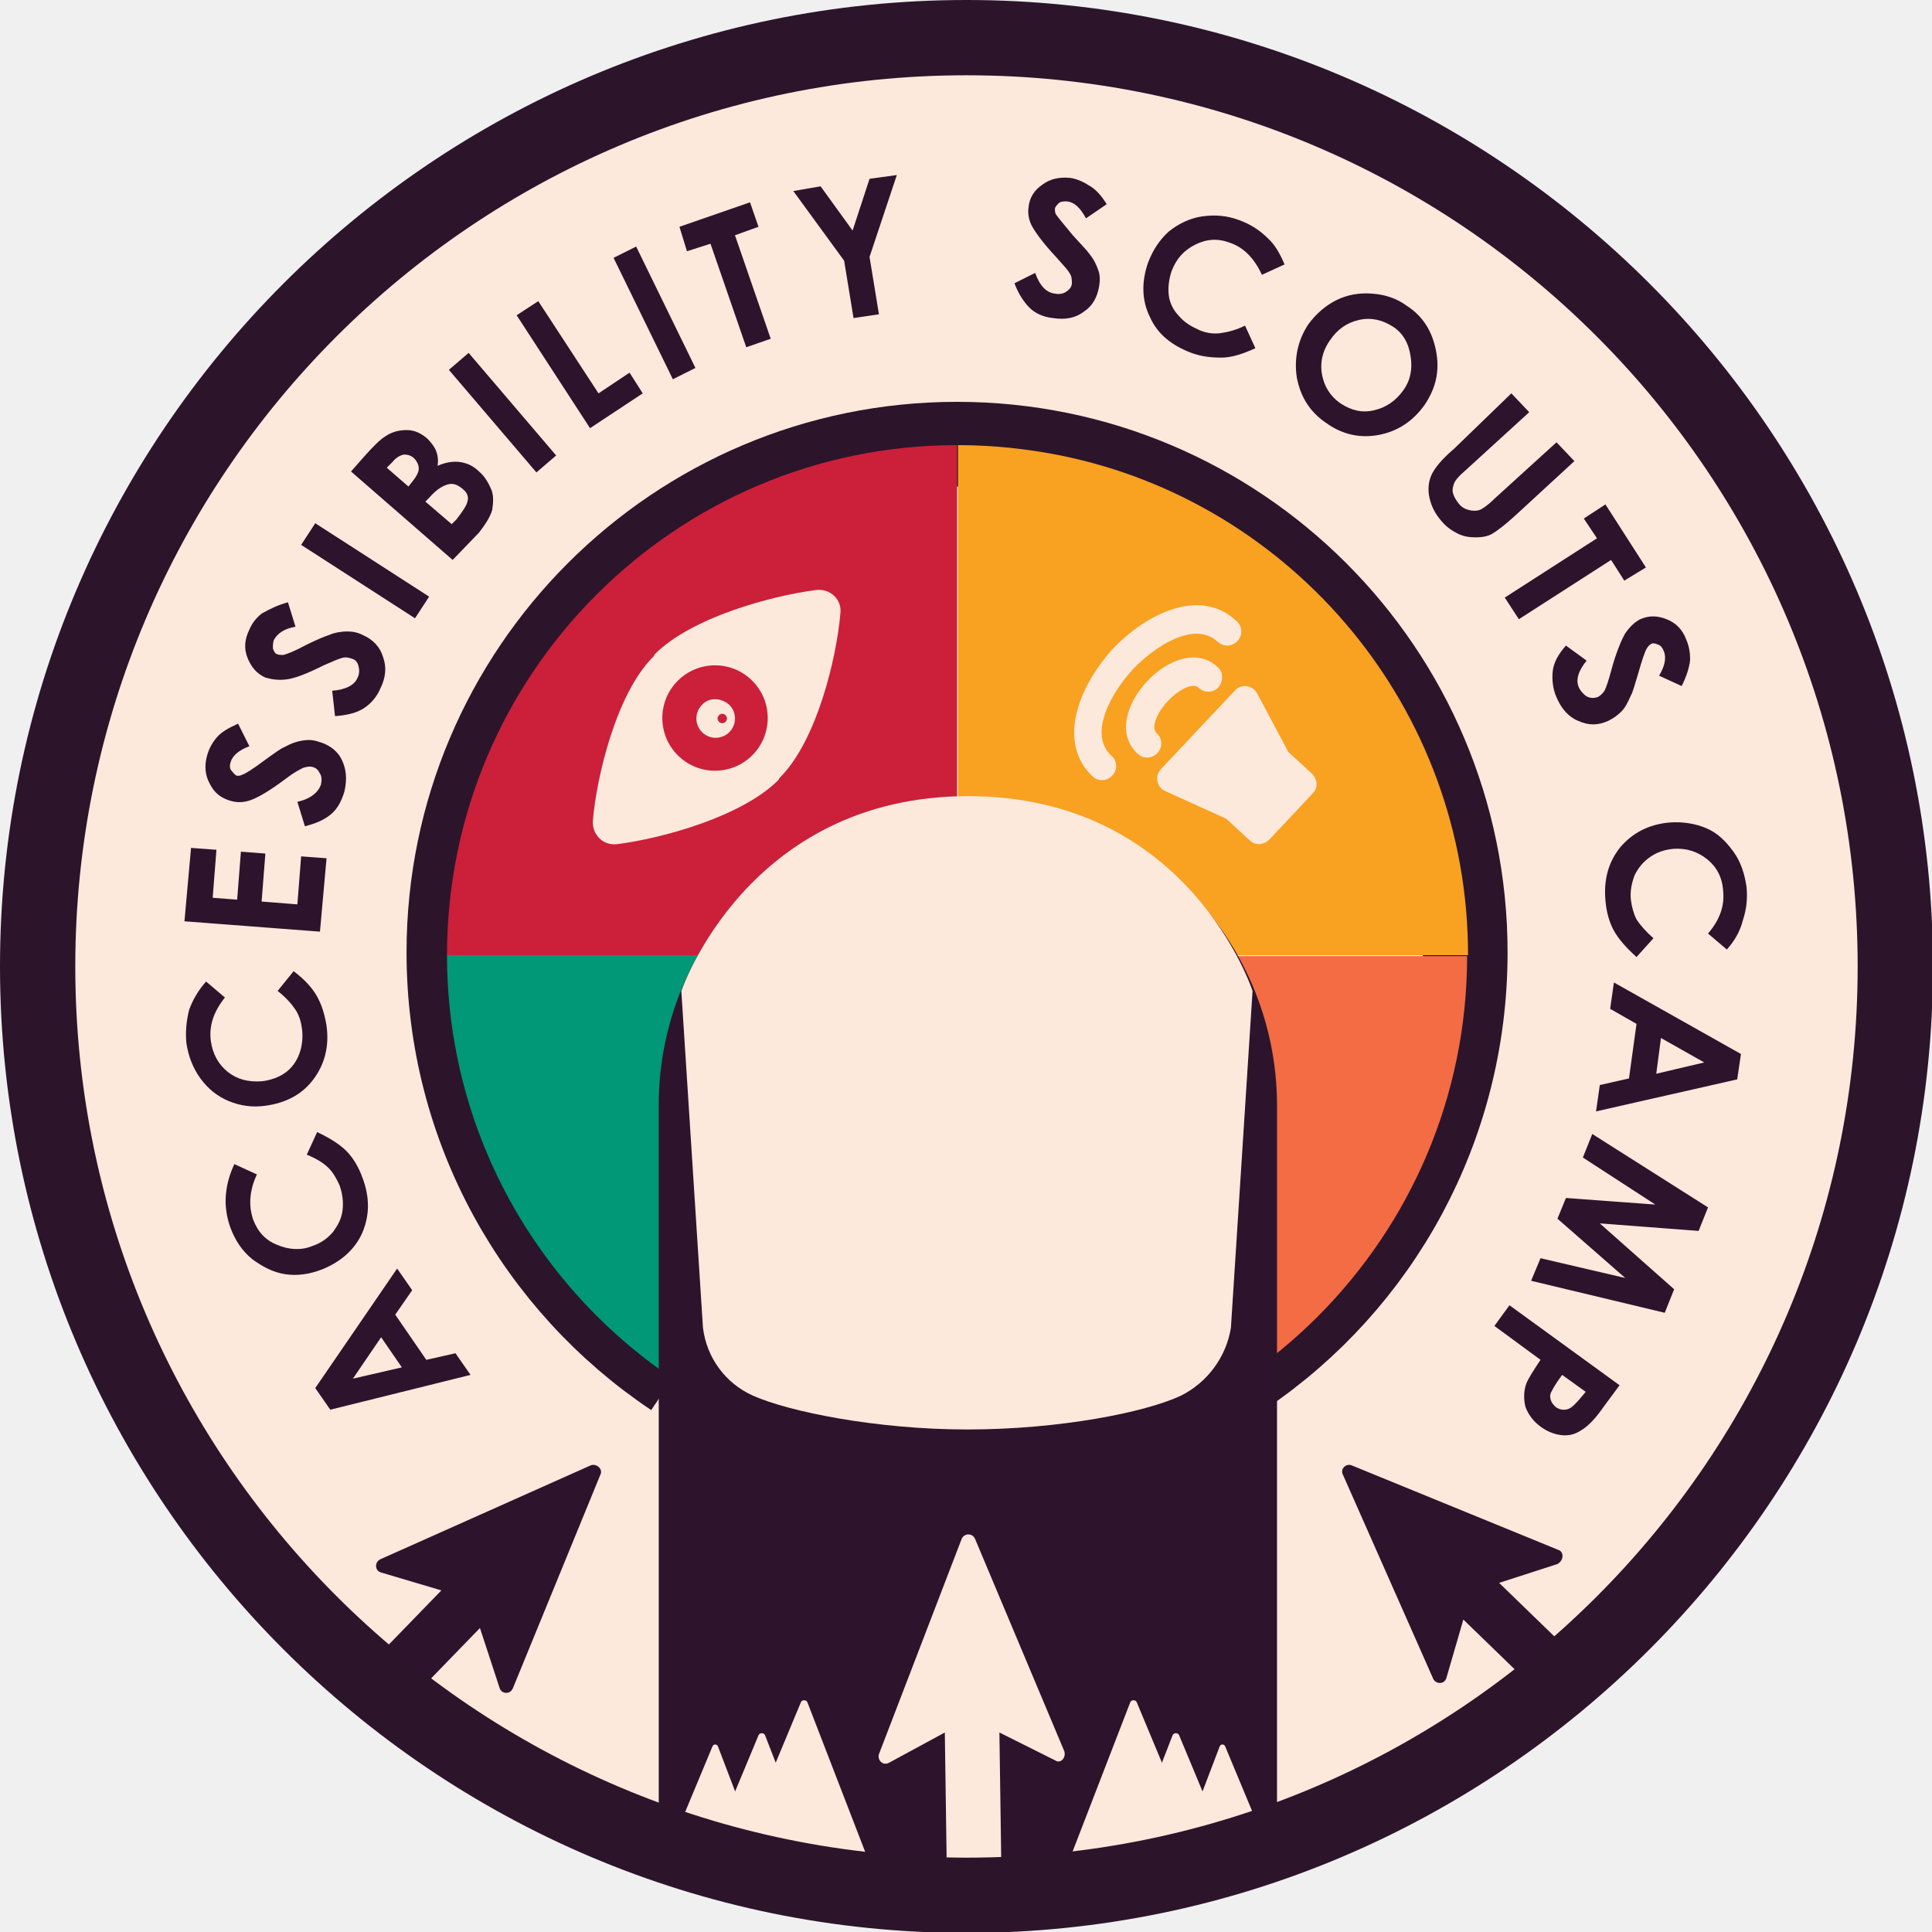
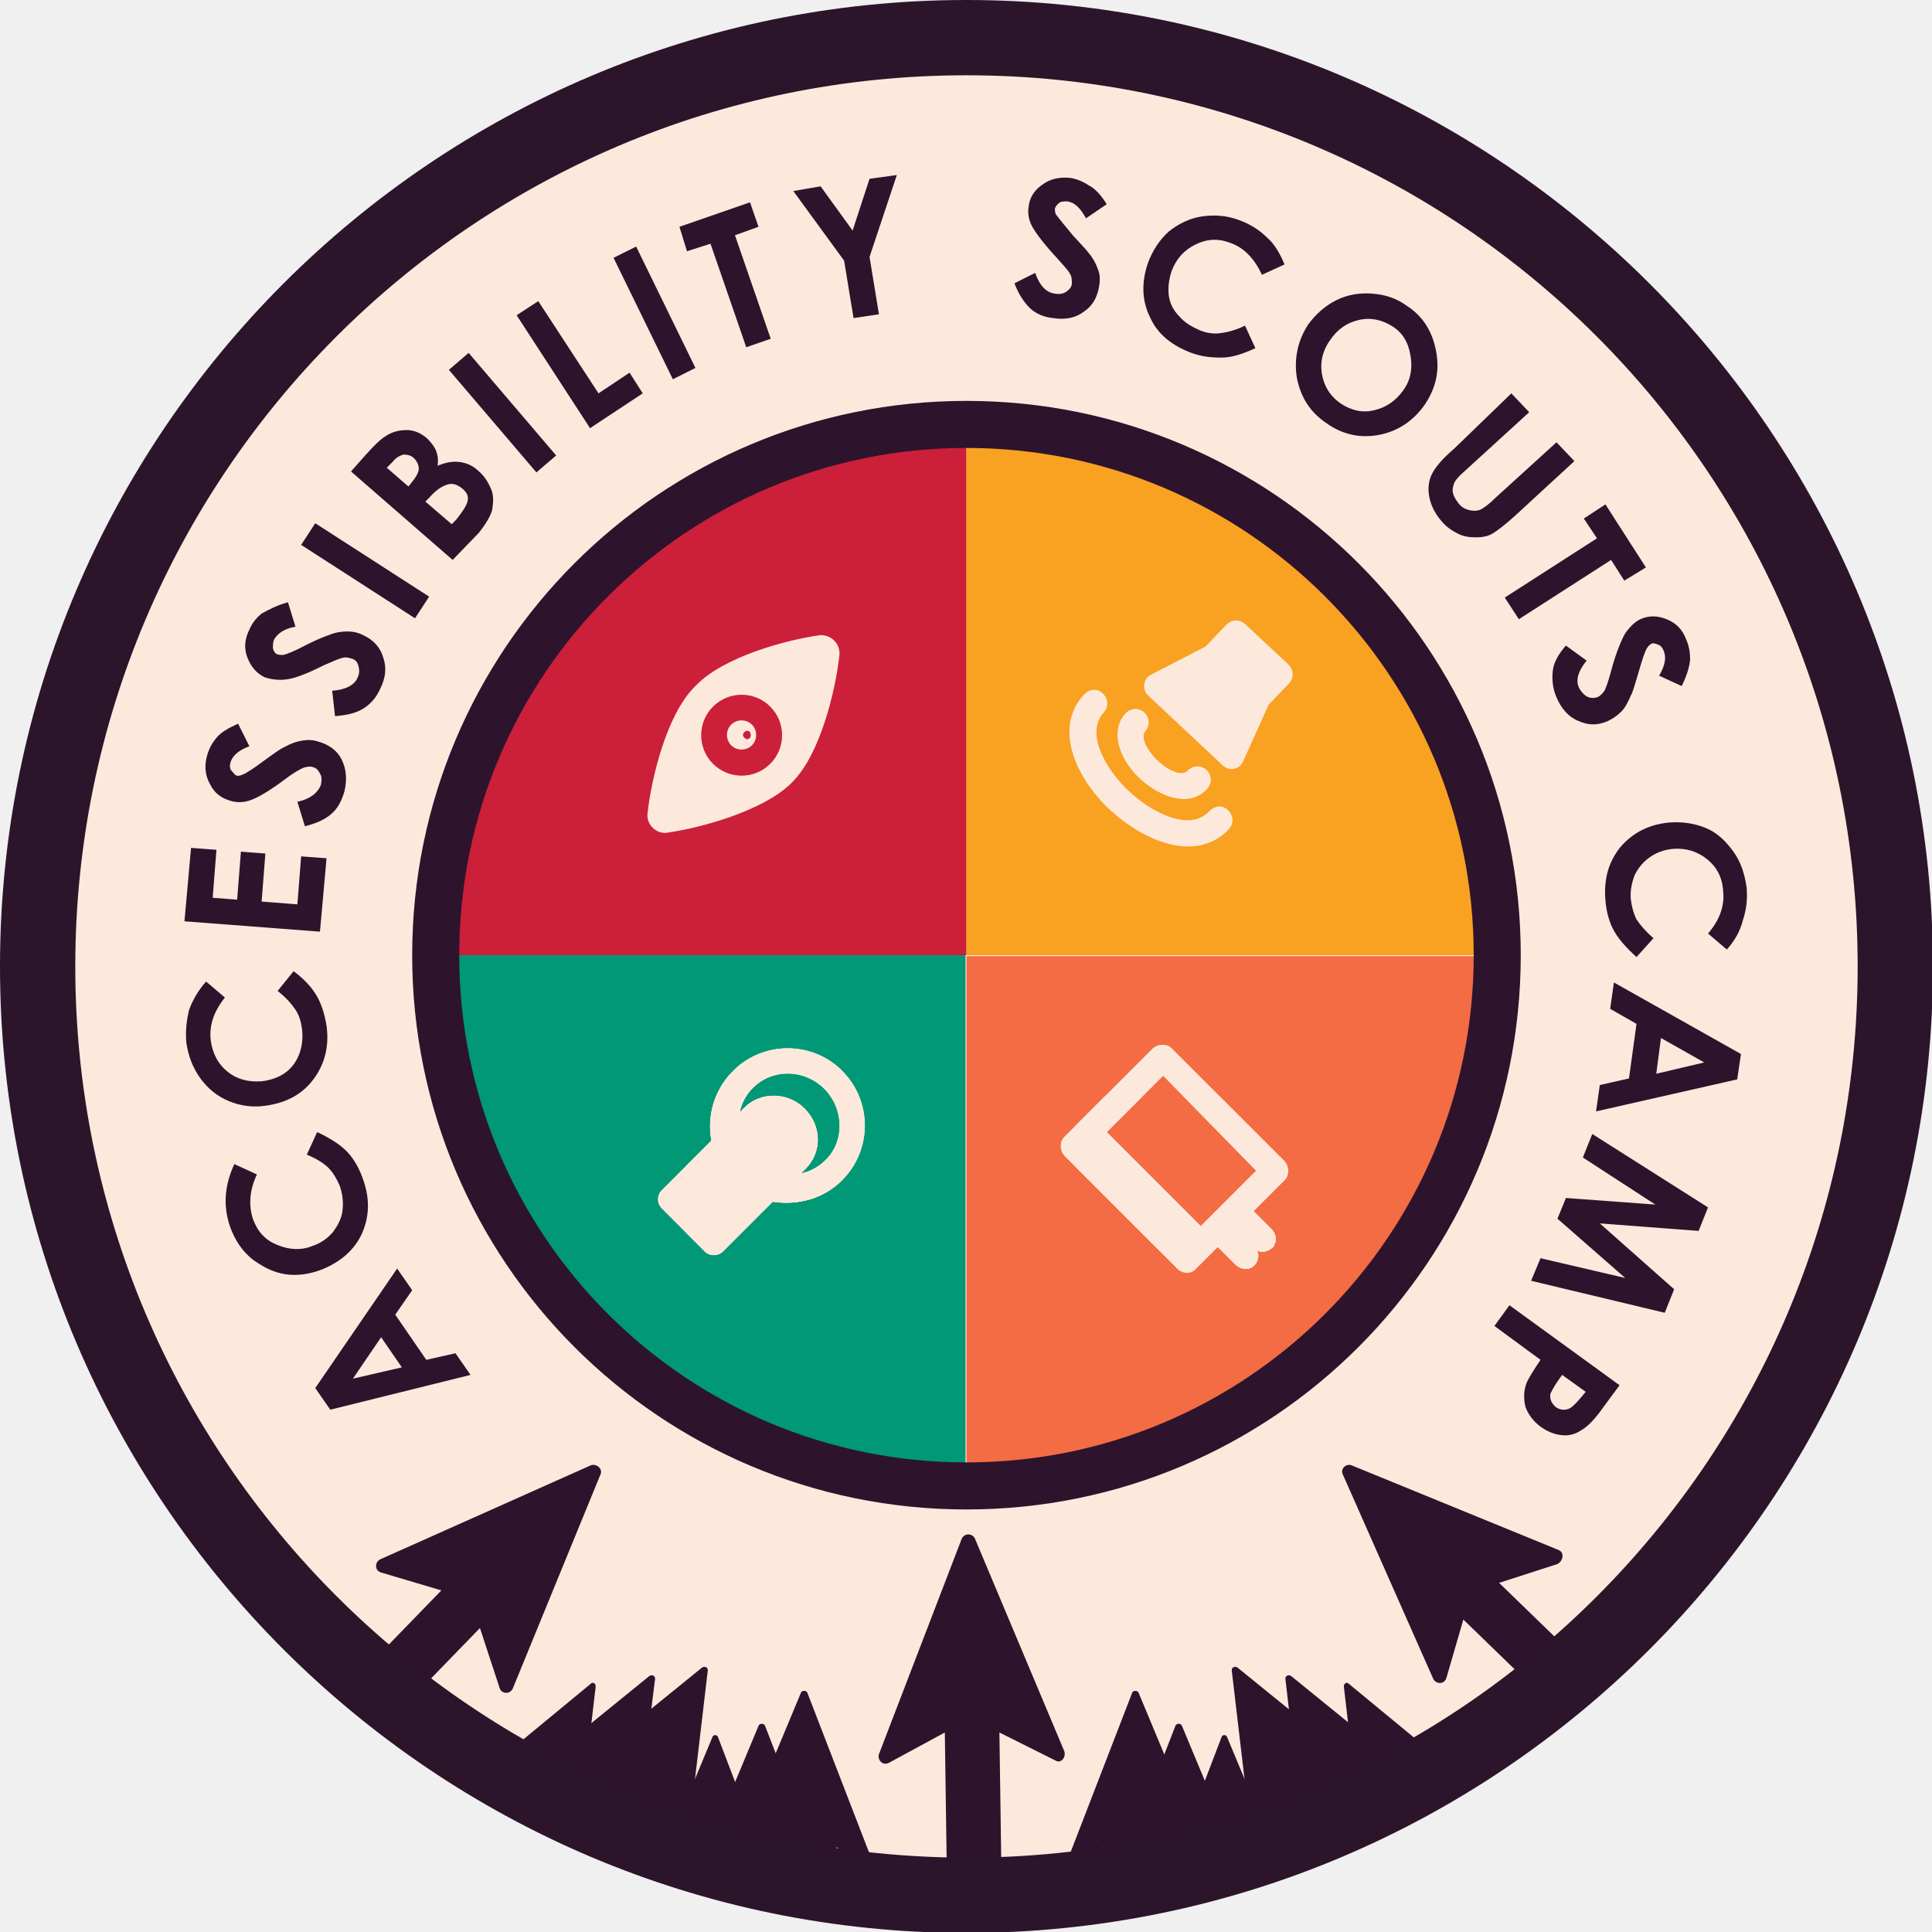
- <svg xmlns="http://www.w3.org/2000/svg" viewBox="0 0 205.3 205.3">
-   <style>.st0,.st1{fill:#d8d9da;stroke:#b1b3b6;stroke-width:4;stroke-miterlimit:10}.st1{fill:#fff;stroke:#b2b4b6}.st2{fill:#b2b4b6}.st3{fill:#dcddde}.st4{fill:none;stroke:#cfd1d2;stroke-linecap:round;stroke-linejoin:round;stroke-miterlimit:10}.st5{fill:#fff}.st6{fill:#fde9dc}.st7{fill:#2c152b}.st8{fill:#009876}.st9{fill:#2d142c}.st10,.st11{fill-rule:evenodd;clip-rule:evenodd;fill:#fde9dc}.st11{fill:#2d142c}.st12{fill:none;stroke:#2c152b;stroke-width:9;stroke-miterlimit:10}.st13{fill:#cc1f3a}.st14{fill:#f9a120}.st15{fill:#f36c44}.st16{fill-rule:evenodd;clip-rule:evenodd;fill:#cc1f3a}</style>
+ <svg xmlns="http://www.w3.org/2000/svg" xmlns:xlink="http://www.w3.org/1999/xlink" viewBox="0 0 205.3 205.3">
+   <style>.st0,.st1{fill:#d8d9da;stroke:#b1b3b6;stroke-width:4;stroke-miterlimit:10}.st1{fill:#fff;stroke:#b2b4b6}.st2{fill:#b2b4b6}.st3{fill:#dcddde}.st4{fill:none;stroke:#cfd1d2;stroke-linecap:round;stroke-linejoin:round;stroke-miterlimit:10}.st5{fill:#fff}.st6{fill:#fde9dc}.st7{fill:#2c152b}.st8{fill:#009876}.st9{fill:#2d142c}.st10,.st11{fill-rule:evenodd;clip-rule:evenodd;fill:#fde9dc}.st11{fill:#2d142c}.st12{fill:none;stroke:#2c152b;stroke-width:9;stroke-miterlimit:10}.st13{fill:#cc1f3a}.st14{fill:#f9a120}.st15{fill:#f36c44}.st16{fill-rule:evenodd;clip-rule:evenodd;fill:#cc1f3a}.st17{fill:none;stroke:#2d142c;stroke-width:5;stroke-miterlimit:10}.st18{clip-path:url(#SVGID_2_)}.st19{clip-path:url(#SVGID_4_);fill:#fde9dc}.st20{clip-path:url(#SVGID_6_)}.st21{clip-path:url(#SVGID_8_);fill:#fde9dc}</style>
  <g id="Layer_1">
    <path class="st6" d="M102.7 201.3C48.3 201.3 4 157.1 4 102.7S48.3 4 102.7 4s98.7 44.3 98.7 98.7-44.3 98.6-98.7 98.6z" />
-     <path class="st12" d="M132.1 145.9c14.3-9.7 23.6-26.1 23.6-44.7 0-29.8-24.2-54-54-54s-54 24.2-54 54c0 18.7 9.5 35.2 24 44.9" />
-     <path class="st13" d="M101.7 47.3c-29.9 0-54.2 24.3-54.2 54.2h54.2V47.3z" />
-     <path class="st14" d="M156 101.5c0-26.2-18.6-48.1-43.3-53.1-3.5-.7-7.2-1.1-10.9-1.1v54.2H156z" />
-     <path class="st15" d="M101.7 155.8c29.9 0 54.2-24.3 54.2-54.2h-54.2v54.2z" />
-     <path class="st8" d="M47.5 101.5c0 29.9 24.3 54.2 54.2 54.2v-54.2H47.5z" />
-     <path class="st9" d="M135.7 195.4v-77.9c0-18.1-14.8-32.8-32.8-32.8C84.8 84.6 70 99.4 70 117.4v77.9l32.9 3.9 32.8-3.8z" />
-     <path class="st6" d="M113.1 186.1l-9.5-22.6a.77.77 0 0 0-1.4 0l-8.8 22.9c-.2.6.4 1.3 1.1.9l5.9-3.2.2 14c0 .7.6 1.3 1.3 1.3h3.2c.7 0 1.3-.6 1.3-1.3l-.2-14 6 3c.5.3 1.1-.3.9-1zm12.7 6.8l-5-12c-.1-.3-.6-.3-.7 0l-6.8 17.6c-.1.3.2.7.6.5l3.1-1.7 2.3 2c0 .4.3.7.7.7h1.7c.4 0 .7-.3.7-.7l-.1-7.4 3.2 1.6c.1.1.4-.2.3-.6z" />
-     <path class="st6" d="M130.3 196.4l-5-12c-.1-.3-.6-.3-.7 0l-4.7 12.1c-.1.3.2.7.6.5l3.1-1.7.1 4.7c0 .4.3.7.7.7h1.7c.4 0 .7-.3.7-.7l-.1-4.7 3.2 1.6c.2.2.6-.2.4-.5z" />
-     <path class="st6" d="M134.2 195.2l-4-9.6c-.1-.3-.5-.3-.6 0l-3.7 9.7c-.1.3.2.5.4.4l2.5-1.4.1 5.9c0 .3.2.5.5.5h1.3c.3 0 .5-.2.5-.5l-.1-5.9 2.5 1.3c.4.1.7-.1.6-.4zm-54.1-2.3l5-12c.1-.3.6-.3.7 0l6.8 17.6c.1.3-.2.7-.6.5l-3.1-1.7-2.3 2c0 .4-.3.7-.7.7h-1.7c-.4 0-.7-.3-.7-.7l.1-7.4-3.2 1.6c-.1.1-.4-.2-.3-.6z" />
-     <path class="st6" d="M75.6 196.4l5-12c.1-.3.6-.3.7 0l4.7 12.1c.1.3-.2.7-.6.5l-3.1-1.7-.1 6c0 .4-.3.7-.7.7h-1.7c-.4 0-.7-.3-.7-.7l.1-6-3.2 1.6c-.2.2-.6-.2-.4-.5z" />
-     <path class="st6" d="M71.7 195.2l4-9.6c.1-.3.5-.3.6 0l3.7 9.7c.1.3-.2.5-.4.4l-2.5-1.4-.1 5.9c0 .3-.2.5-.5.5h-1.3c-.3 0-.5-.2-.5-.5l.1-5.9-2.5 1.3c-.4.1-.7-.1-.6-.4zm61.4-89.9l-2.3 35.8c-.5 3.1-2.5 5.8-5.3 7.2-3.8 1.8-13 3.6-22.7 3.6s-19-1.9-22.8-3.6c-2.9-1.3-4.9-4-5.3-7.2l-2.3-35.8s7-20.7 30.5-20.7 30.2 20.7 30.2 20.7z" />
-     <path class="st9" d="M35.1 149.8l-1.6-2.3 8.7-12.7 1.6 2.3-1.8 2.6 3.3 4.8 3.1-.7 1.6 2.3-14.9 3.7zm2.4-3.3l5.2-1.2-2.2-3.2-3 4.4zm-12.6-22.8l2.4 1.1c-.8 1.7-.9 3.3-.4 4.8.5 1.3 1.3 2.2 2.6 2.7 1.2.5 2.5.6 3.7.1.9-.3 1.6-.8 2.2-1.5.5-.7.9-1.4 1-2.3s0-1.7-.3-2.6c-.3-.7-.7-1.4-1.2-1.9s-1.3-1-2.3-1.4l1.1-2.4c1.3.6 2.4 1.3 3.1 2 .7.7 1.3 1.7 1.7 2.8.8 2.1.8 4 0 5.9-.8 1.8-2.3 3.1-4.3 3.9-1.3.5-2.6.7-3.9.5s-2.4-.8-3.5-1.6c-1.1-.9-1.8-2-2.3-3.3-.4-1.1-.6-2.3-.5-3.5s.4-2.2.9-3.3zm-3-19.4l2 1.7c-1.2 1.5-1.7 3-1.5 4.6.2 1.4.8 2.5 1.8 3.3s2.2 1.1 3.6 1c.9-.1 1.8-.4 2.5-.9s1.2-1.2 1.5-2c.3-.8.4-1.7.3-2.6-.1-.8-.3-1.5-.7-2.1-.4-.6-1-1.3-1.9-2l1.7-2.1c1.2.9 2 1.8 2.5 2.7s.8 1.9 1 3.1c.3 2.2-.2 4.1-1.4 5.7-1.2 1.6-2.9 2.5-5.1 2.8-1.4.2-2.7 0-3.9-.5s-2.2-1.3-3-2.4c-.8-1.1-1.3-2.4-1.5-3.8-.1-1.2 0-2.3.3-3.5.4-1.1 1-2.1 1.8-3zm-2.3-6.4l.7-7.8 2.7.2-.4 5.1 2.6.2.4-5.1 2.6.2-.4 5.1 3.8.3.4-5.1 2.7.2L34 99l-14.4-1.1zm5.7-21l1.2 2.4c-1.1.4-1.8 1-2 1.7-.1.3-.1.7.1.9s.3.4.5.5c.2.1.5 0 .7-.1.3-.1 1.1-.6 2.3-1.5 1.1-.8 1.8-1.3 2.1-1.4.7-.4 1.3-.6 1.9-.7.6-.1 1.1-.1 1.7.1 1.1.3 2 .9 2.5 1.9s.6 2.1.3 3.4c-.3 1-.7 1.8-1.4 2.4-.7.6-1.6 1-2.8 1.3l-.8-2.6c1.4-.3 2.2-1 2.5-1.8.1-.5.1-.9-.1-1.2-.2-.4-.4-.6-.8-.7-.3-.1-.7 0-1 .1-.4.2-1 .5-1.9 1.2-1.6 1.2-2.8 1.9-3.6 2.2s-1.5.3-2.2.1c-1-.3-1.7-.8-2.2-1.8-.5-.9-.6-1.9-.3-3 .2-.7.5-1.3 1-1.9s1.2-1 2.3-1.5zM30.6 64l.8 2.6c-1.2.2-1.9.7-2.3 1.4-.1.3-.1.6-.1.9.1.3.2.5.4.6.2.1.5.1.7.1.4-.1 1.2-.4 2.5-1.1 1.2-.6 2-.9 2.3-1 .7-.3 1.4-.4 2-.4.6 0 1.1.1 1.7.4 1.1.5 1.8 1.3 2.1 2.3.4 1.1.3 2.2-.3 3.4-.4.9-1 1.6-1.8 2.1s-1.8.7-3 .8l-.3-2.7c1.4-.1 2.4-.6 2.7-1.4.2-.4.2-.8.1-1.2-.1-.4-.3-.7-.7-.8-.3-.1-.6-.2-1-.1s-1.1.4-2 .8c-1.8.9-3.1 1.4-4 1.5-.8.1-1.5 0-2.2-.2-.9-.4-1.5-1.1-1.9-2.1s-.3-2 .2-3c.3-.7.7-1.2 1.3-1.7.9-.5 1.7-.9 2.8-1.2zm1.4-6.1l1.5-2.3 12.1 7.8-1.5 2.3L32 57.9zm16.1 1.6l-10.8-9.4 1.5-1.7c.9-1 1.6-1.7 2.1-2 .7-.5 1.5-.7 2.3-.7.8 0 1.5.3 2.2.9.4.4.7.8.9 1.2.2.5.3 1 .2 1.7.9-.4 1.7-.5 2.4-.4.7.1 1.4.4 2 1 .6.5 1 1.2 1.3 1.9s.2 1.5.1 2.2c-.2.7-.7 1.5-1.4 2.4l-2.8 2.9zm-7-9.8l2.3 2 .4-.5c.4-.5.7-1 .7-1.4s-.2-.8-.5-1.1c-.3-.3-.7-.4-1.1-.4-.4.1-.8.3-1.2.8l-.6.6zm4.1 3.6l2.8 2.4.5-.5c.7-.9 1.1-1.5 1.2-2s-.1-.9-.6-1.3-1-.6-1.6-.4-1.2.6-1.9 1.4l-.4.4zm2.5-14l2.1-1.8 9.3 10.9-2.1 1.8-9.3-10.9zm7.2-5.8l2.3-1.5 6.4 9.8 3.3-2.2 1.4 2.2-5.6 3.7-7.8-12zm10.3-6.1l2.4-1.2 6.3 12.9-2.4 1.2-6.3-12.9zm7-3.3l7.5-2.6.9 2.6-2.5.9 3.8 11-2.6.9-3.8-11-2.5.8-.8-2.6zm12.1-3.8l2.9-.5 3.4 4.7 1.8-5.5 2.9-.4-2.9 8.7 1 6.1-2.7.4-1-6.1-5.4-7.4zm33.3 1.4l-2.2 1.5c-.6-1.1-1.2-1.7-2-1.8-.4 0-.7 0-.9.2s-.4.4-.4.6c0 .2 0 .5.2.7.2.3.8 1 1.7 2.1.9 1 1.5 1.6 1.7 1.9.5.6.8 1.2 1 1.8.2.5.2 1.1.1 1.7-.2 1.2-.7 2.1-1.6 2.7-.9.7-2 .9-3.3.7-1-.1-1.9-.5-2.5-1.1s-1.2-1.5-1.6-2.6L110 29c.5 1.4 1.2 2.1 2.1 2.2.5.1.9 0 1.2-.2s.6-.5.6-.9c0-.3 0-.7-.2-1-.2-.4-.7-.9-1.4-1.7-1.4-1.5-2.2-2.6-2.6-3.3s-.5-1.5-.4-2.1c.1-1 .6-1.8 1.5-2.4.8-.6 1.8-.8 2.9-.7.7.1 1.4.4 2 .8.6.3 1.3 1 1.9 2zm18.9 6.4l-2.4 1.1c-.8-1.7-1.9-2.9-3.4-3.4-1.3-.5-2.5-.4-3.7.2-1.2.6-2 1.5-2.5 2.8-.3.9-.4 1.8-.3 2.6.1.8.5 1.6 1.1 2.2.6.7 1.3 1.1 2.2 1.5.7.3 1.5.4 2.2.3.7-.1 1.6-.3 2.6-.8l1.1 2.4c-1.3.6-2.5 1-3.6 1s-2.1-.1-3.2-.5c-2.1-.8-3.6-2-4.4-3.8-.9-1.8-.9-3.8-.2-5.8.5-1.3 1.2-2.4 2.2-3.3 1-.8 2.2-1.4 3.5-1.6 1.4-.2 2.7-.1 4 .4 1.1.4 2.1 1 3 1.9.7.6 1.3 1.6 1.8 2.8zm13 4.4c1.7 1.1 2.7 2.7 3.1 4.8s0 3.9-1.2 5.7c-1.2 1.7-2.8 2.8-4.8 3.2s-3.9 0-5.6-1.2c-1.8-1.2-2.8-2.8-3.2-4.9-.3-2 .1-3.9 1.2-5.6.8-1.1 1.8-2 3-2.6 1.2-.6 2.5-.8 3.8-.7 1.4.1 2.6.5 3.7 1.3zm-1.5 2.2c-1.1-.7-2.3-1-3.6-.7-1.3.3-2.3 1-3.1 2.2-.9 1.3-1.1 2.7-.7 4.1.3 1.1 1 2 1.9 2.6 1.1.7 2.2 1 3.5.7 1.3-.3 2.3-1 3.1-2.1.8-1.1 1-2.3.8-3.6-.2-1.4-.8-2.5-1.9-3.2zm12.6 7.1l1.9 2-6.9 6.3c-.6.5-1 1-1.1 1.3s-.2.7-.1 1c.1.4.3.7.6 1.1.3.4.7.6 1.1.7.4.1.8.1 1.1 0 .3-.1.9-.5 1.6-1.2l6.6-6 1.9 2-6.3 5.8c-1.1 1-1.9 1.6-2.4 1.9-.5.3-1.1.4-1.8.4s-1.3-.1-1.9-.4-1.2-.7-1.7-1.3c-.7-.8-1.1-1.6-1.3-2.5s-.1-1.7.2-2.4c.3-.7 1.1-1.7 2.4-2.8l6.1-5.9zm10 11.8l4.3 6.7-2.3 1.4-1.4-2.2-9.8 6.3-1.5-2.3 9.8-6.3-1.4-2.1 2.3-1.5zm8.1 19.3l-2.4-1.1c.6-1 .8-1.9.5-2.6-.1-.3-.3-.6-.6-.7-.3-.1-.5-.2-.7-.1s-.4.3-.5.5c-.2.3-.5 1.2-.9 2.6-.4 1.3-.6 2.1-.8 2.4-.3.7-.6 1.3-1 1.7s-.8.7-1.4 1c-1.1.5-2.1.5-3.2 0-1-.4-1.8-1.3-2.3-2.5-.4-.9-.5-1.9-.4-2.8s.6-1.8 1.4-2.7l2.2 1.6c-.9 1.1-1.2 2.1-.8 2.9.2.4.5.7.8.9.4.2.7.2 1.1.1.3-.1.6-.4.8-.7.2-.4.4-1 .7-2.1.5-1.9 1.1-3.3 1.5-4 .5-.7 1-1.2 1.6-1.5.9-.4 1.8-.4 2.8 0 1 .4 1.7 1.1 2.1 2.2.3.7.4 1.4.4 2.1-.1.9-.4 1.8-.9 2.8zm4.8 28l-2-1.7c1.2-1.4 1.8-2.9 1.6-4.6-.1-1.4-.7-2.5-1.7-3.3-1-.8-2.2-1.2-3.6-1.1-1 .1-1.8.4-2.5.9s-1.2 1.1-1.6 1.9c-.3.8-.5 1.7-.4 2.6.1.8.3 1.5.6 2.1.4.6 1 1.3 1.8 2l-1.8 2c-1.1-1-1.9-1.9-2.4-2.8-.5-.9-.8-2-.9-3.2-.2-2.2.3-4.1 1.6-5.7 1.3-1.5 3-2.4 5.2-2.6 1.4-.1 2.7.1 3.9.6 1.2.5 2.1 1.4 2.9 2.5.8 1.1 1.2 2.4 1.4 3.8.1 1.2 0 2.3-.4 3.5-.3 1.2-.9 2.2-1.7 3.1zM185 112l-.4 2.7-15 3.4.4-2.8 3.1-.7.8-5.8-2.8-1.6.4-2.8L185 112zm-3.9.9l-4.6-2.6-.5 3.8 5.1-1.2zm.4 15.4l-1 2.5-10.5-.8 7.9 7-1 2.5-14.2-3.4 1-2.4 9 2.1-7.2-6.3.9-2.2 9.5.7-7.7-5 1-2.5 12.3 7.8zm-9.4 18.9l-1.7 2.3c-.9 1.3-1.7 2.1-2.4 2.5-.6.4-1.3.6-2.1.5s-1.5-.4-2.2-.9c-.8-.6-1.3-1.3-1.6-2.1-.2-.8-.2-1.7.1-2.5.2-.5.7-1.3 1.5-2.5l-4.9-3.6 1.6-2.2 11.7 8.5zm-6.1-1.1l-.5.7c-.4.6-.6 1-.7 1.2s-.1.5 0 .8.3.5.5.7c.4.3.9.4 1.4.2.3-.1.8-.6 1.3-1.2l.5-.6-2.5-1.8zm-.4 18.6l-22-9c-.6-.2-1.2.4-.9 1l9.6 21.7c.3.6 1.2.6 1.4-.1l1.8-6.2 9.7 9.4c.5.5 1.3.5 1.7 0l2.1-2.2c.5-.5.5-1.3 0-1.7l-9.7-9.4 6.2-2c.7-.4.7-1.3.1-1.5zM54.5 179.4l9.3-22.7c.3-.6-.4-1.2-1-1l-22.4 10c-.6.3-.6 1.2.1 1.4l6.4 1.9-9.7 10c-.5.5-.5 1.3 0 1.8l2.3 2.2c.5.5 1.3.5 1.8 0l9.7-10 2.1 6.4c.2.6 1.1.7 1.4 0z" />
-     <path class="st10" d="M86.7 62.7c-4.7.6-13.2 2.9-17.1 6.8 0 0-.1.1-.1.2l-.1.1c-3.9 3.9-6 12.7-6.4 17.4-.1 1.5 1.1 2.7 2.6 2.5 4.7-.6 13.2-2.9 17.1-6.8 0 0 .1-.1.1-.2l.1-.1c3.9-3.9 6-12.7 6.4-17.4.2-1.5-1.1-2.7-2.6-2.5z" />
-     <ellipse transform="rotate(-45.001 75.989 76.323)" class="st16" cx="76" cy="76.3" rx="5.6" ry="5.6" />
-     <path class="st10" d="M74.6 74.9c-.8.8-.8 2.1 0 2.9.8.8 2.1.8 2.9 0s.8-2.1 0-2.9c-.9-.8-2.2-.8-2.9 0zm2.5 1.8c-.2.2-.5.2-.7 0-.2-.2-.2-.5 0-.7.2-.2.5-.2.7 0 .2.2.2.5 0 .7z" />
-     <path class="st6" d="M123.9 84.1l6.4 2.9 2.5 2.3c.6.6 1.5.5 2.1-.1l4.6-4.9c.6-.6.5-1.5-.1-2.1l-2.5-2.3-3.3-6.2c-.5-.9-1.7-1.1-2.4-.3l-7.9 8.4c-.6.7-.4 1.9.6 2.3zm-2-11.7c-2.1 2.2-3.3 5.6-1 7.7.6.6 1.6.5 2.1-.1.6-.6.5-1.6-.1-2.1-.7-.7.3-2.5 1.2-3.4.9-1 2.6-2.1 3.3-1.4.6.6 1.6.5 2.1-.1s.5-1.6-.1-2.1c-2.2-2.1-5.5-.7-7.5 1.5z" />
-     <path class="st6" d="M116.1 82.5c.6.6 1.6.5 2.1-.1.6-.6.5-1.6-.1-2.1-2.5-2.3 0-6.7 2.3-9.2 2.3-2.4 6.5-5.2 9-2.9.6.6 1.6.5 2.1-.1.6-.6.5-1.6-.1-2.1-3.8-3.6-9.5-.9-13.2 3-3.6 4-5.9 9.9-2.1 13.5z" />
+     <path class="st13" d="M102.7 47.3c-29.9 0-54.2 24.3-54.2 54.2h54.2V47.3z" />
+     <path class="st14" d="M156.9 101.5c0-26.2-18.6-48.1-43.3-53.1-3.5-.7-7.2-1.1-10.9-1.1v54.2h54.2z" />
+     <path class="st15" d="M102.7 155.8c29.9 0 54.2-24.3 54.2-54.2h-54.2v54.2z" />
+     <path class="st8" d="M48.4 101.5c0 29.9 24.3 54.2 54.2 54.2v-54.2H48.4z" />
+     <path class="st9" d="M113.1 186.1l-9.5-22.6a.77.77 0 0 0-1.4 0l-8.8 22.9c-.2.6.4 1.3 1.1.9l5.9-3.2.2 14c0 .7.6 1.3 1.3 1.3h3.2c.7 0 1.3-.6 1.3-1.3l-.2-14 6 3c.5.3 1.1-.3.9-1zm-33 5.8l5-12c.1-.3.6-.3.7 0l6.8 17.6c.1.3-.2.7-.6.5l-3.1-1.7-2.3 2c0 .4-.3.7-.7.7h-1.7c-.4 0-.7-.3-.7-.7l.1-7.4-3.2 1.6c-.1.1-.4-.2-.3-.6z" />
+     <path class="st9" d="M75.6 195.4l5-12c.1-.3.6-.3.7 0l4.7 12.1c.1.3-.2.7-.6.5l-3.1.4-.1 5.3c0 .4-.3.7-.7.7h-1.7c-.4 0-.7-.3-.7-.7l.1-7.4-3.2 1.6c-.2.2-.6-.2-.4-.5z" />
+     <path class="st9" d="M71.7 194.2l4-9.6c.1-.3.5-.3.6 0l3.7 9.7c.1.3-.2.5-.4.4l-2.5-1.4-.1 5.9c0 .3-.2.5-.5.5h-1.3c-.3 0-.5-.2-.5-.5l.1-5.9-2.5 1.3c-.4.1-.7-.1-.6-.4z" />
+     <path class="st9" d="M64.5 185.4l10.1-8.2c.3-.2.7 0 .6.4L73 196.3c0 .4-.5.5-.7.2l-2-3-3 .7c-.2.3-.6.4-.9.3l-1.5-.8c-.3-.2-.4-.6-.3-.9l3.6-6.5-3.6-.1c-.2-.1-.4-.6-.1-.8z" />
+     <path class="st9" d="M58.9 186.3l10.1-8.2c.3-.2.7 0 .6.4L68 191.3c0 .4-.5.5-.7.2l-3-1.1-2.6 4.6c-.2.3-.6.4-.9.3l-1.5-.8c-.3-.2-.4-.6-.3-.9l2.6-4.8L59 187c-.3 0-.4-.4-.1-.7z" />
+     <path class="st9" d="M54.8 185.5l8-6.6c.2-.2.5 0 .5.3l-1.2 10.3c0 .3-.4.4-.6.1l-1.6-2.4-2.8 5.2c-.1.3-.5.4-.7.2l-1.2-.6c-.3-.1-.4-.5-.2-.7l2.8-5.2-2.8-.1c-.3.1-.4-.3-.2-.5zm71.2 6.4l-5-12c-.1-.3-.6-.3-.7 0l-6.8 17.6c-.1.3.2.7.6.5l3.1-1.7 2.3 2c0 .4.3.7.7.7h1.7c.4 0 .7-.3.7-.7l-.1-7.4 3.2 1.6c.1.1.5-.2.3-.6z" />
+     <path class="st9" d="M130.6 195.4l-5-12c-.1-.3-.6-.3-.7 0l-4.7 12.1c-.1.3.2.7.6.5l3.1.4.1 5.3c0 .4.3.7.7.7h1.7c.4 0 .7-.3.7-.7l-.1-7.4 3.2 1.6c.2.2.5-.2.4-.5z" />
+     <path class="st9" d="M134.4 194.2l-4-9.6c-.1-.3-.5-.3-.6 0l-3.7 9.7c-.1.3.2.5.4.4l2.5-1.4.1 5.9c0 .3.2.5.5.5h1.3c.3 0 .5-.2.5-.5l-.1-5.9 2.5 1.3c.4.1.7-.1.6-.4z" />
+     <path class="st9" d="M141.6 185.4l-10.1-8.2c-.3-.2-.7 0-.6.4l2.2 18.7c0 .4.5.5.7.2l2-3 3 .7c.2.3.6.4.9.3l1.5-.8c.3-.2.4-.6.3-.9l-3.6-6.5 3.6-.1c.2-.1.4-.6.1-.8z" />
+     <path class="st9" d="M147.3 186.3l-10.1-8.2c-.3-.2-.7 0-.6.4l1.5 12.9c0 .4.5.5.7.2l3-1.1 2.6 4.6c.2.3.6.4.9.3l1.5-.8c.3-.2.4-.6.3-.9l-2.6-4.8 2.6-1.8c.3-.1.5-.5.2-.8z" />
+     <path class="st9" d="M151.3 185.5l-8-6.6c-.2-.2-.5 0-.5.3l1.2 10.3c0 .3.4.4.6.1l1.6-2.4 2.8 5.2c.1.3.5.4.7.2l1.2-.6c.3-.1.4-.5.2-.7l-2.8-5.2 2.8-.1c.3.1.4-.3.2-.5zM35.1 149.8l-1.6-2.3 8.7-12.7 1.6 2.3-1.8 2.6 3.3 4.8 3.1-.7 1.6 2.3-14.9 3.7zm2.4-3.3l5.2-1.2-2.2-3.2-3 4.4zm-12.6-22.8l2.4 1.1c-.8 1.7-.9 3.3-.4 4.8.5 1.3 1.3 2.2 2.6 2.7 1.2.5 2.5.6 3.7.1.9-.3 1.6-.8 2.2-1.5.5-.7.9-1.4 1-2.3s0-1.7-.3-2.6c-.3-.7-.7-1.4-1.2-1.9s-1.3-1-2.3-1.4l1.1-2.4c1.3.6 2.4 1.3 3.1 2 .7.7 1.3 1.7 1.7 2.8.8 2.1.8 4 0 5.9-.8 1.8-2.3 3.1-4.3 3.9-1.3.5-2.6.7-3.9.5s-2.4-.8-3.5-1.6c-1.1-.9-1.8-2-2.3-3.3-.4-1.1-.6-2.3-.5-3.5s.4-2.2.9-3.3zm-3-19.4l2 1.7c-1.2 1.5-1.7 3-1.5 4.6.2 1.4.8 2.5 1.8 3.3s2.2 1.1 3.6 1c.9-.1 1.8-.4 2.5-.9s1.2-1.2 1.5-2c.3-.8.4-1.7.3-2.6-.1-.8-.3-1.5-.7-2.1-.4-.6-1-1.3-1.9-2l1.7-2.1c1.2.9 2 1.8 2.5 2.7s.8 1.9 1 3.1c.3 2.2-.2 4.1-1.4 5.7-1.2 1.6-2.9 2.5-5.1 2.8-1.4.2-2.7 0-3.9-.5s-2.2-1.3-3-2.4c-.8-1.1-1.3-2.4-1.5-3.8-.1-1.2 0-2.3.3-3.5.4-1.1 1-2.1 1.8-3zm-2.3-6.4l.7-7.8 2.7.2-.4 5.1 2.6.2.4-5.1 2.6.2-.4 5.1 3.8.3.4-5.1 2.7.2L34 99l-14.4-1.1zm5.7-21l1.2 2.4c-1.1.4-1.8 1-2 1.7-.1.3-.1.7.1.9s.3.4.5.5c.2.1.5 0 .7-.1.3-.1 1.1-.6 2.3-1.5 1.1-.8 1.8-1.3 2.1-1.4.7-.4 1.3-.6 1.9-.7.6-.1 1.1-.1 1.7.1 1.1.3 2 .9 2.5 1.9s.6 2.1.3 3.4c-.3 1-.7 1.8-1.4 2.4-.7.6-1.6 1-2.8 1.3l-.8-2.6c1.4-.3 2.2-1 2.5-1.8.1-.5.1-.9-.1-1.2-.2-.4-.4-.6-.8-.7-.3-.1-.7 0-1 .1-.4.2-1 .5-1.9 1.2-1.6 1.2-2.8 1.9-3.6 2.2s-1.5.3-2.2.1c-1-.3-1.7-.8-2.2-1.8-.5-.9-.6-1.9-.3-3 .2-.7.5-1.3 1-1.9s1.2-1 2.3-1.5zM30.6 64l.8 2.6c-1.2.2-1.9.7-2.3 1.4-.1.3-.1.6-.1.9.1.3.2.5.4.6.2.1.5.1.7.1.4-.1 1.2-.4 2.5-1.1 1.2-.6 2-.9 2.3-1 .7-.3 1.4-.4 2-.4.6 0 1.1.1 1.7.4 1.1.5 1.8 1.3 2.1 2.3.4 1.1.3 2.2-.3 3.4-.4.9-1 1.6-1.8 2.1s-1.8.7-3 .8l-.3-2.7c1.4-.1 2.4-.6 2.7-1.4.2-.4.2-.8.1-1.2-.1-.4-.3-.7-.7-.8-.3-.1-.6-.2-1-.1s-1.1.4-2 .8c-1.8.9-3.1 1.4-4 1.5-.8.1-1.5 0-2.2-.2-.9-.4-1.5-1.1-1.9-2.1s-.3-2 .2-3c.3-.7.7-1.2 1.3-1.7.9-.5 1.7-.9 2.8-1.2zm1.4-6.1l1.5-2.3 12.1 7.8-1.5 2.3L32 57.9zm16.1 1.6l-10.8-9.4 1.5-1.7c.9-1 1.6-1.7 2.1-2 .7-.5 1.5-.7 2.3-.7.8 0 1.5.3 2.2.9.4.4.7.8.9 1.2.2.5.3 1 .2 1.7.9-.4 1.7-.5 2.4-.4.7.1 1.4.4 2 1 .6.5 1 1.2 1.3 1.9s.2 1.5.1 2.2c-.2.7-.7 1.5-1.4 2.4l-2.8 2.9zm-7-9.8l2.3 2 .4-.5c.4-.5.7-1 .7-1.4s-.2-.8-.5-1.1c-.3-.3-.7-.4-1.1-.4-.4.1-.8.3-1.2.8l-.6.6zm4.1 3.6l2.8 2.4.5-.5c.7-.9 1.1-1.5 1.2-2s-.1-.9-.6-1.3-1-.6-1.6-.4-1.2.6-1.9 1.4l-.4.4zm2.5-14l2.1-1.8 9.3 10.9-2.1 1.8-9.3-10.9zm7.2-5.8l2.3-1.5 6.4 9.8 3.3-2.2 1.4 2.2-5.6 3.7-7.8-12zm10.3-6.1l2.4-1.2 6.3 12.9-2.4 1.2-6.3-12.9zm7-3.3l7.5-2.6.9 2.6-2.5.9 3.8 11-2.6.9-3.8-11-2.5.8-.8-2.6zm12.1-3.8l2.9-.5 3.4 4.7 1.8-5.5 2.9-.4-2.9 8.7 1 6.1-2.7.4-1-6.1-5.4-7.4zm33.3 1.4l-2.2 1.5c-.6-1.1-1.2-1.7-2-1.8-.4 0-.7 0-.9.2s-.4.4-.4.6c0 .2 0 .5.2.7.2.3.8 1 1.7 2.1.9 1 1.5 1.6 1.7 1.9.5.6.8 1.2 1 1.8.2.5.2 1.1.1 1.7-.2 1.2-.7 2.1-1.6 2.7-.9.7-2 .9-3.3.7-1-.1-1.9-.5-2.5-1.1s-1.2-1.5-1.6-2.6L110 29c.5 1.4 1.2 2.1 2.1 2.2.5.1.9 0 1.2-.2s.6-.5.6-.9c0-.3 0-.7-.2-1-.2-.4-.7-.9-1.4-1.7-1.4-1.5-2.2-2.6-2.6-3.3s-.5-1.5-.4-2.1c.1-1 .6-1.8 1.5-2.4.8-.6 1.8-.8 2.9-.7.7.1 1.4.4 2 .8.6.3 1.3 1 1.9 2zm18.9 6.4l-2.4 1.1c-.8-1.7-1.9-2.9-3.4-3.4-1.3-.5-2.5-.4-3.7.2-1.2.6-2 1.5-2.5 2.8-.3.9-.4 1.8-.3 2.6.1.8.5 1.6 1.1 2.2.6.7 1.3 1.1 2.2 1.5.7.3 1.5.4 2.2.3.7-.1 1.6-.3 2.6-.8l1.1 2.4c-1.3.6-2.5 1-3.6 1s-2.1-.1-3.2-.5c-2.1-.8-3.6-2-4.4-3.8-.9-1.8-.9-3.8-.2-5.8.5-1.3 1.2-2.4 2.2-3.3 1-.8 2.2-1.4 3.5-1.6 1.4-.2 2.7-.1 4 .4 1.1.4 2.1 1 3 1.9.7.6 1.3 1.6 1.8 2.8zm13 4.4c1.7 1.1 2.7 2.7 3.1 4.8s0 3.9-1.2 5.7c-1.2 1.7-2.8 2.8-4.8 3.2s-3.9 0-5.6-1.2c-1.8-1.2-2.8-2.8-3.2-4.9-.3-2 .1-3.9 1.2-5.6.8-1.1 1.8-2 3-2.6 1.2-.6 2.5-.8 3.8-.7 1.4.1 2.6.5 3.7 1.3zm-1.5 2.2c-1.1-.7-2.3-1-3.6-.7-1.3.3-2.3 1-3.1 2.2-.9 1.3-1.1 2.7-.7 4.1.3 1.1 1 2 1.9 2.6 1.1.7 2.2 1 3.5.7 1.3-.3 2.3-1 3.1-2.1.8-1.1 1-2.3.8-3.6-.2-1.4-.8-2.5-1.9-3.2zm12.6 7.1l1.9 2-6.9 6.3c-.6.5-1 1-1.1 1.3s-.2.7-.1 1c.1.4.3.7.6 1.1.3.4.7.6 1.1.7.4.1.8.1 1.1 0 .3-.1.9-.5 1.6-1.2l6.6-6 1.9 2-6.3 5.8c-1.1 1-1.9 1.6-2.4 1.9-.5.3-1.1.4-1.8.4s-1.3-.1-1.9-.4-1.2-.7-1.7-1.3c-.7-.8-1.1-1.6-1.3-2.5s-.1-1.7.2-2.4c.3-.7 1.1-1.7 2.4-2.8l6.1-5.9zm10 11.8l4.3 6.7-2.3 1.4-1.4-2.2-9.8 6.3-1.5-2.3 9.8-6.3-1.4-2.1 2.3-1.5zm8.1 19.3l-2.4-1.1c.6-1 .8-1.9.5-2.6-.1-.3-.3-.6-.6-.7-.3-.1-.5-.2-.7-.1s-.4.3-.5.5c-.2.3-.5 1.2-.9 2.6-.4 1.3-.6 2.1-.8 2.4-.3.7-.6 1.3-1 1.7s-.8.7-1.4 1c-1.1.5-2.1.5-3.2 0-1-.4-1.8-1.3-2.3-2.5-.4-.9-.5-1.9-.4-2.8s.6-1.8 1.4-2.7l2.2 1.6c-.9 1.1-1.2 2.1-.8 2.9.2.4.5.7.8.9.4.2.7.2 1.1.1.3-.1.6-.4.8-.7.2-.4.4-1 .7-2.1.5-1.9 1.1-3.3 1.5-4 .5-.7 1-1.2 1.6-1.5.9-.4 1.8-.4 2.8 0 1 .4 1.7 1.1 2.1 2.2.3.7.4 1.4.4 2.1-.1.9-.4 1.8-.9 2.8zm4.8 28l-2-1.7c1.2-1.4 1.8-2.9 1.6-4.6-.1-1.4-.7-2.5-1.7-3.3-1-.8-2.2-1.2-3.6-1.1-1 .1-1.8.4-2.5.9s-1.2 1.1-1.6 1.9c-.3.8-.5 1.7-.4 2.6.1.8.3 1.5.6 2.1.4.6 1 1.3 1.8 2l-1.8 2c-1.1-1-1.9-1.9-2.4-2.8-.5-.9-.8-2-.9-3.2-.2-2.2.3-4.1 1.6-5.7 1.3-1.5 3-2.4 5.2-2.6 1.4-.1 2.7.1 3.9.6 1.2.5 2.1 1.4 2.9 2.5.8 1.1 1.2 2.4 1.4 3.8.1 1.2 0 2.3-.4 3.5-.3 1.2-.9 2.2-1.7 3.1zM185 112l-.4 2.7-15 3.4.4-2.8 3.1-.7.8-5.8-2.8-1.6.4-2.8L185 112zm-3.9.9l-4.6-2.6-.5 3.8 5.1-1.2zm.4 15.4l-1 2.5-10.5-.8 7.9 7-1 2.5-14.2-3.4 1-2.4 9 2.1-7.2-6.3.9-2.2 9.5.7-7.7-5 1-2.5 12.3 7.8zm-9.4 18.9l-1.7 2.3c-.9 1.3-1.7 2.1-2.4 2.5-.6.4-1.3.6-2.1.5s-1.5-.4-2.2-.9c-.8-.6-1.3-1.3-1.6-2.1-.2-.8-.2-1.7.1-2.5.2-.5.7-1.3 1.5-2.5l-4.9-3.6 1.6-2.2 11.7 8.5zm-6.1-1.1l-.5.7c-.4.6-.6 1-.7 1.2s-.1.5 0 .8.3.5.5.7c.4.3.9.4 1.4.2.3-.1.8-.6 1.3-1.2l.5-.6-2.5-1.8zm-.4 18.6l-22-9c-.6-.2-1.2.4-.9 1l9.6 21.7c.3.6 1.2.6 1.4-.1l1.8-6.2 9.7 9.4c.5.5 1.3.5 1.7 0l2.1-2.2c.5-.5.5-1.3 0-1.7l-9.7-9.4 6.2-2c.7-.4.7-1.3.1-1.5zM54.5 179.4l9.3-22.7c.3-.6-.4-1.2-1-1l-22.4 10c-.6.3-.6 1.2.1 1.4l6.4 1.9-9.7 10c-.5.5-.5 1.3 0 1.8l2.3 2.2c.5.5 1.3.5 1.8 0l9.7-10 2.1 6.4c.2.6 1.1.7 1.4 0z" />
+     <path class="st10" d="M87.1 67.5c-3.6.5-10.2 2.3-13.1 5.3l-.1.1-.1.1c-3 3-4.6 9.8-5 13.5-.1 1.1.9 2.1 2 2C74.4 88 81 86.2 84 83.3l.1-.1.1-.1c3-3 4.6-9.8 5-13.5.1-1.2-.9-2.2-2.1-2.1z" />
+     <ellipse transform="rotate(-45.001 78.834 78.103)" class="st16" cx="78.8" cy="78.1" rx="4.3" ry="4.3" />
+     <path class="st10" d="M77.7 77c-.6.6-.6 1.6 0 2.2.6.6 1.6.6 2.2 0 .6-.6.6-1.6 0-2.2-.6-.6-1.6-.6-2.2 0zm2 1.4c-.2.2-.4.2-.6 0-.2-.2-.2-.4 0-.6.2-.2.4-.2.6 0 .1.2.1.4 0 .6z" />
+     <path class="st6" d="M132.1 80.9l2.7-6 2.2-2.3c.5-.6.5-1.4-.1-2l-4.6-4.3c-.6-.5-1.4-.5-2 .1l-2.2 2.3-5.8 3c-.8.4-1 1.6-.3 2.2l7.9 7.4c.7.7 1.8.5 2.2-.4zm-10.9 1.9c2.1 1.9 5.2 3.1 7.1 1 .5-.6.5-1.4-.1-2-.6-.5-1.4-.5-2 .1-.7.7-2.3-.2-3.2-1.1-.9-.8-1.9-2.4-1.3-3.1.5-.6.5-1.4-.1-2-.6-.5-1.4-.5-2 .1-1.8 2-.5 5.1 1.6 7z" />
+     <path class="st6" d="M130.6 88.1c.5-.6.5-1.4-.1-2s-1.4-.5-2 .1c-2.1 2.3-6.3 0-8.5-2.1-2.3-2.1-4.8-6.1-2.7-8.4.5-.6.5-1.4-.1-2s-1.4-.5-2 .1c-3.3 3.5-.9 8.9 2.8 12.3s9.2 5.6 12.6 2z" />
    <path class="st7" d="M102.7 8c52.3 0 94.7 42.4 94.7 94.7s-42.4 94.7-94.7 94.7C50.4 197.3 8 154.9 8 102.7S50.4 8 102.7 8m0-8C46.1 0 0 46.1 0 102.7s46.1 102.7 102.7 102.7 102.7-46.1 102.7-102.7S159.3 0 102.7 0z" />
+     <circle class="st17" cx="102.7" cy="101.5" r="56.4" />
+     <defs>
+       <path id="SVGID_1_" d="M89.5 125.4c3.2-3.2 3.2-8.4 0-11.6-3.2-3.2-8.4-3.2-11.6 0-2 2-2.8 4.8-2.3 7.4l-5.3 5.3c-.5.5-.5 1.4 0 1.9l4.6 4.6c.5.5 1.4.5 1.9 0l5.3-5.3c2.7.4 5.4-.3 7.4-2.3m-4.4-.7l.5-.5c1.8-1.8 1.7-4.6-.1-6.4-1.8-1.8-4.7-1.8-6.4-.1l-.5.5c.2-1 .7-1.9 1.4-2.6 2.1-2.1 5.5-2 7.6.1 2.1 2.1 2.2 5.6.1 7.6-.7.7-1.6 1.2-2.6 1.4" />
+     </defs>
+     <use xlink:href="#SVGID_1_" overflow="visible" fill-rule="evenodd" clip-rule="evenodd" fill="#fde9dc" />
+     <clipPath id="SVGID_2_">
+       <use xlink:href="#SVGID_1_" overflow="visible" />
+     </clipPath>
+     <g class="st18">
+       <defs>
+         <path id="SVGID_3_" transform="rotate(-45.001 81.133 122.166)" d="M69.2 114h23.9v16.4H69.2z" />
+       </defs>
+       <use xlink:href="#SVGID_3_" overflow="visible" fill="#fde9dc" />
+       <clipPath id="SVGID_4_">
+         <use xlink:href="#SVGID_3_" overflow="visible" />
+       </clipPath>
+       <path transform="rotate(-45.001 81.133 122.166)" class="st19" d="M65.5 110.2h31.3v23.9H65.5z" />
+     </g>
+     <defs>
+       <path id="SVGID_5_" d="M122.5 111.4l-7.8 7.8-.1.1-.1.1-1.4 1.4c-.5.5-.5 1.4 0 2l12 12c.6.6 1.5.6 2 0l1.4-1.4.1-.1.1-.1.7-.7 1.9 1.9c.4.4 1.1.6 1.7.3.5-.3.8-.9.7-1.5l-.1-.3.3.1c.5.1.9-.1 1.3-.4.1-.1.2-.2.2-.3.3-.5.2-1.2-.3-1.7l-1.9-1.9 3.3-3.3c.5-.5.5-1.4 0-2l-12-12c-.5-.5-1.4-.5-2 0zm11 13l-3.3 3.3-1.9 1.9-.7.7-10-10 6-6 9.9 10.1z" />
+     </defs>
+     <use xlink:href="#SVGID_5_" overflow="visible" fill-rule="evenodd" clip-rule="evenodd" fill="#fde9dc" />
+     <clipPath id="SVGID_6_">
+       <use xlink:href="#SVGID_5_" overflow="visible" />
+     </clipPath>
+     <g class="st20">
+       <defs>
+         <path id="SVGID_7_" transform="rotate(-45.001 126.264 124.639)" d="M118.2 112.7h16.2v23.9h-16.2z" />
+       </defs>
+       <use xlink:href="#SVGID_7_" overflow="visible" fill="#fde9dc" />
+       <clipPath id="SVGID_8_">
+         <use xlink:href="#SVGID_7_" overflow="visible" />
+       </clipPath>
+       <path transform="rotate(-45.001 126.264 124.639)" class="st21" d="M114.6 109.1h23.2v31h-23.2z" />
+     </g>
  </g>
</svg>
